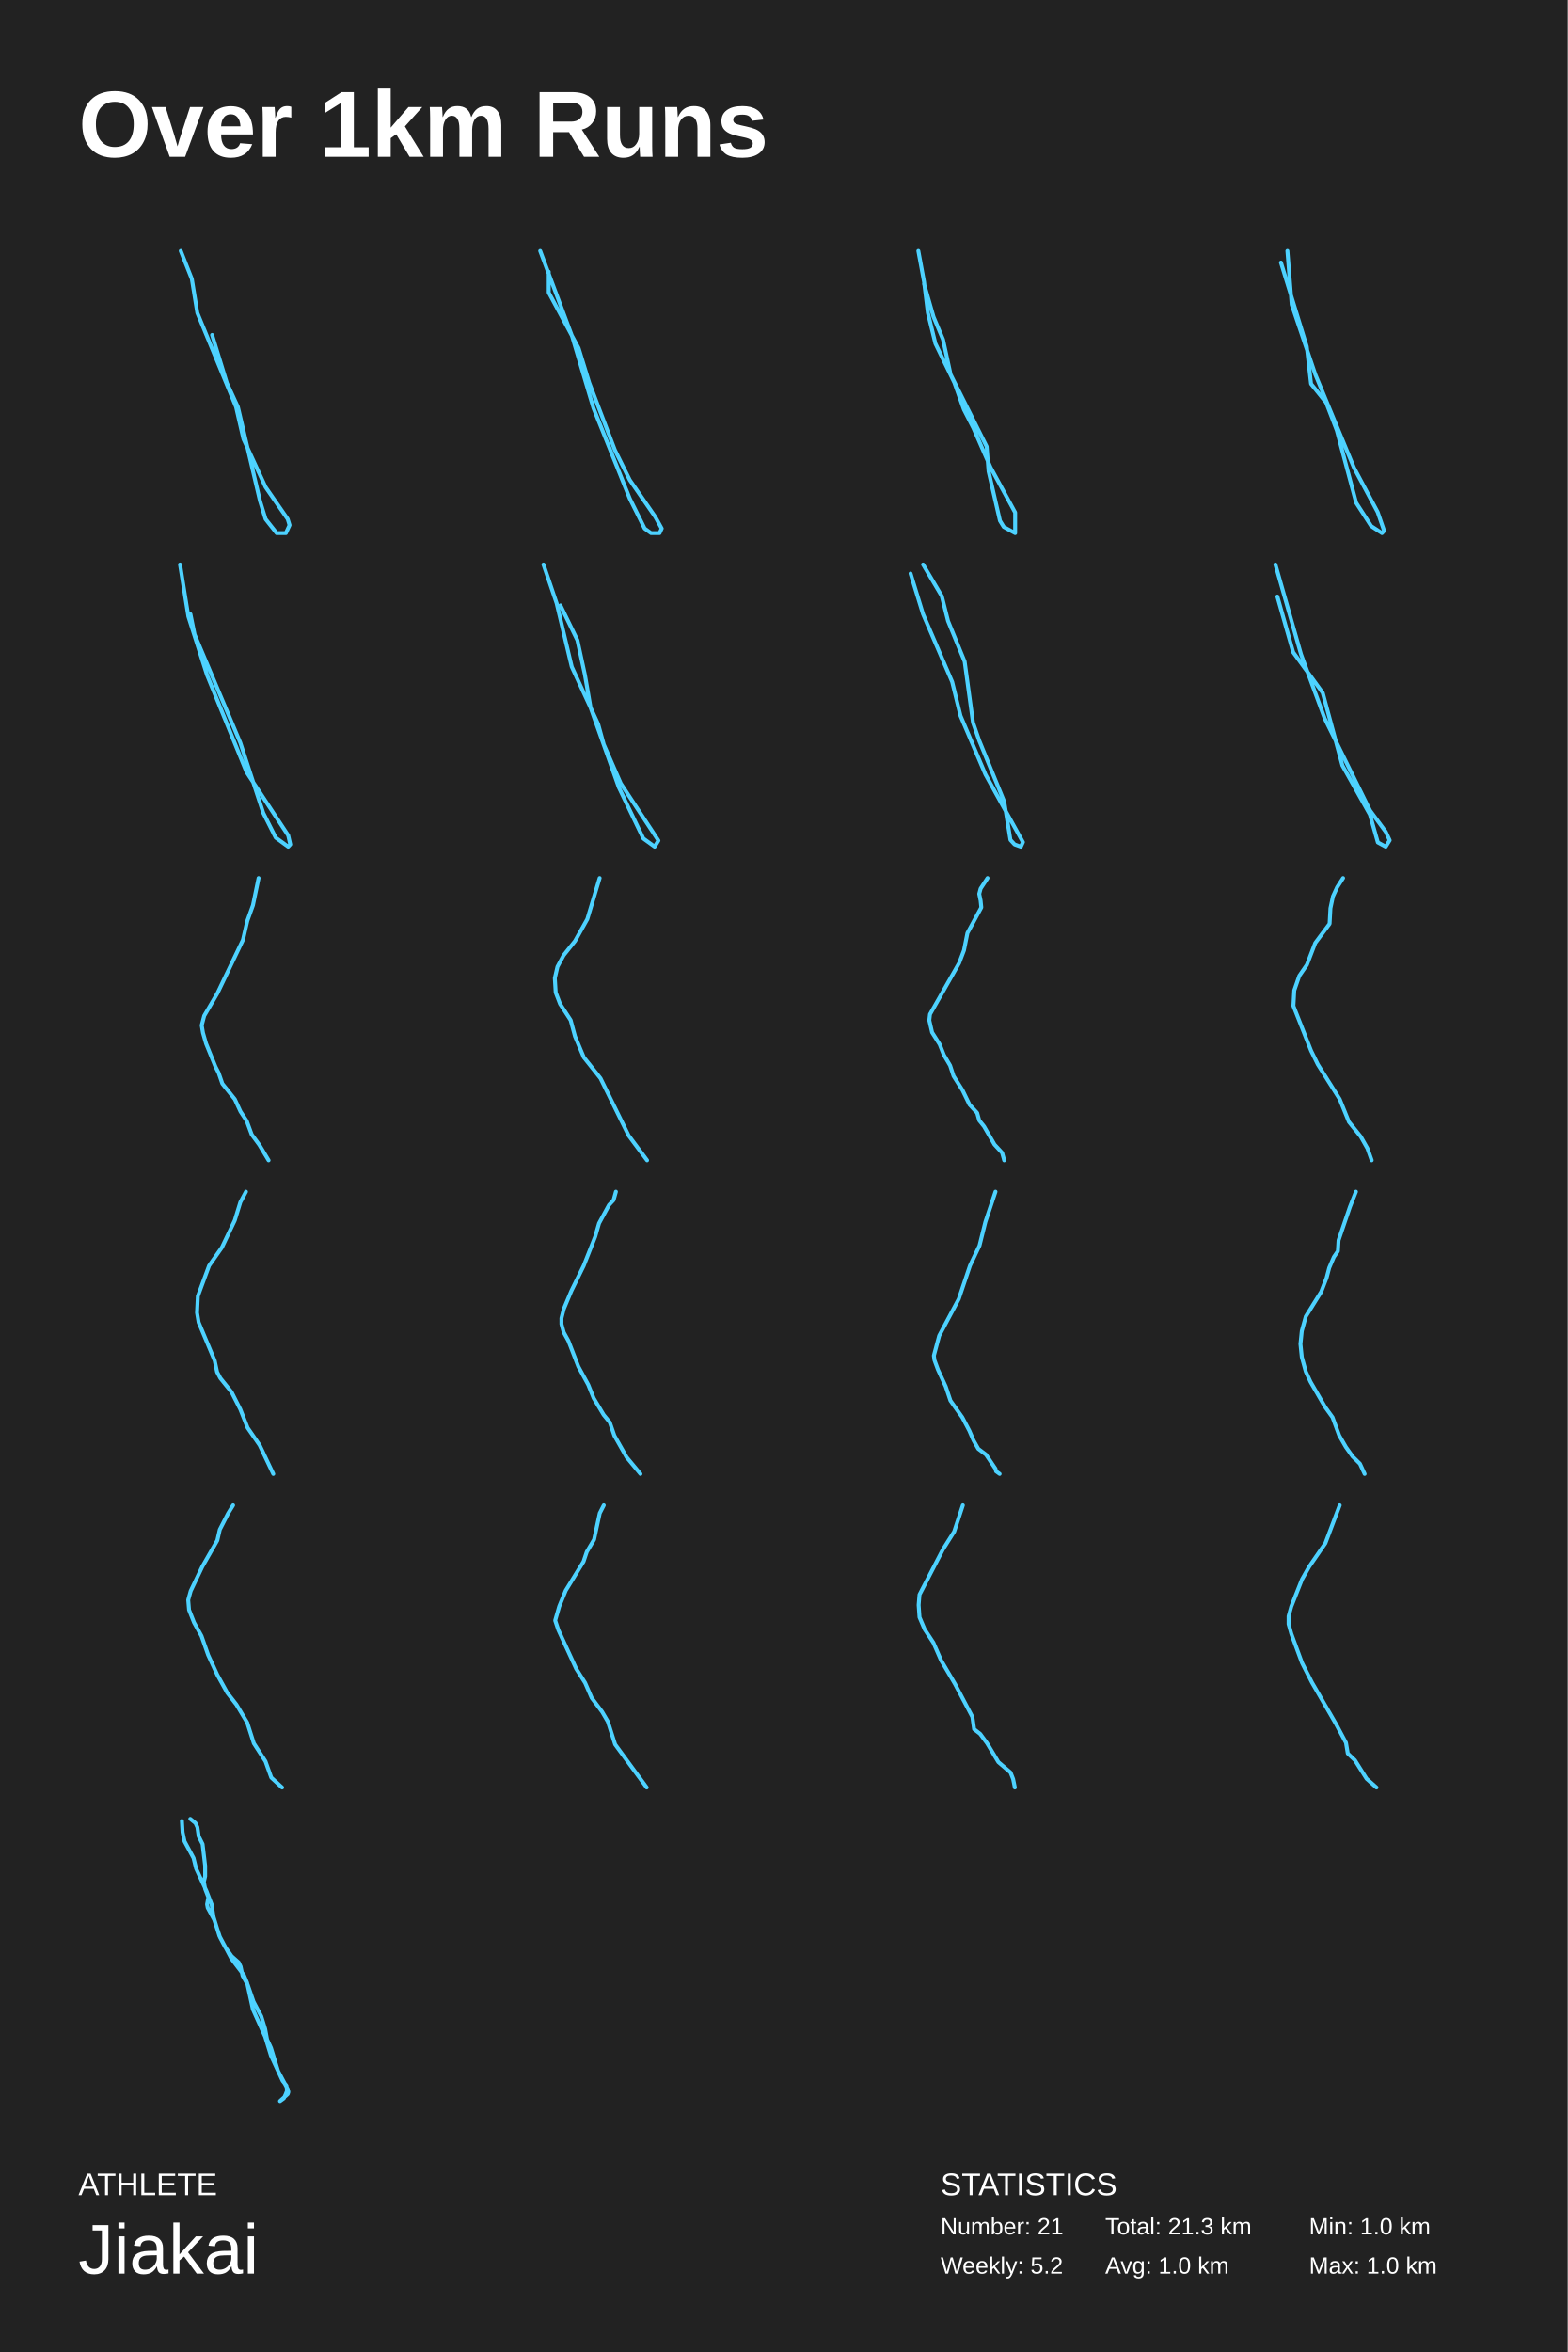
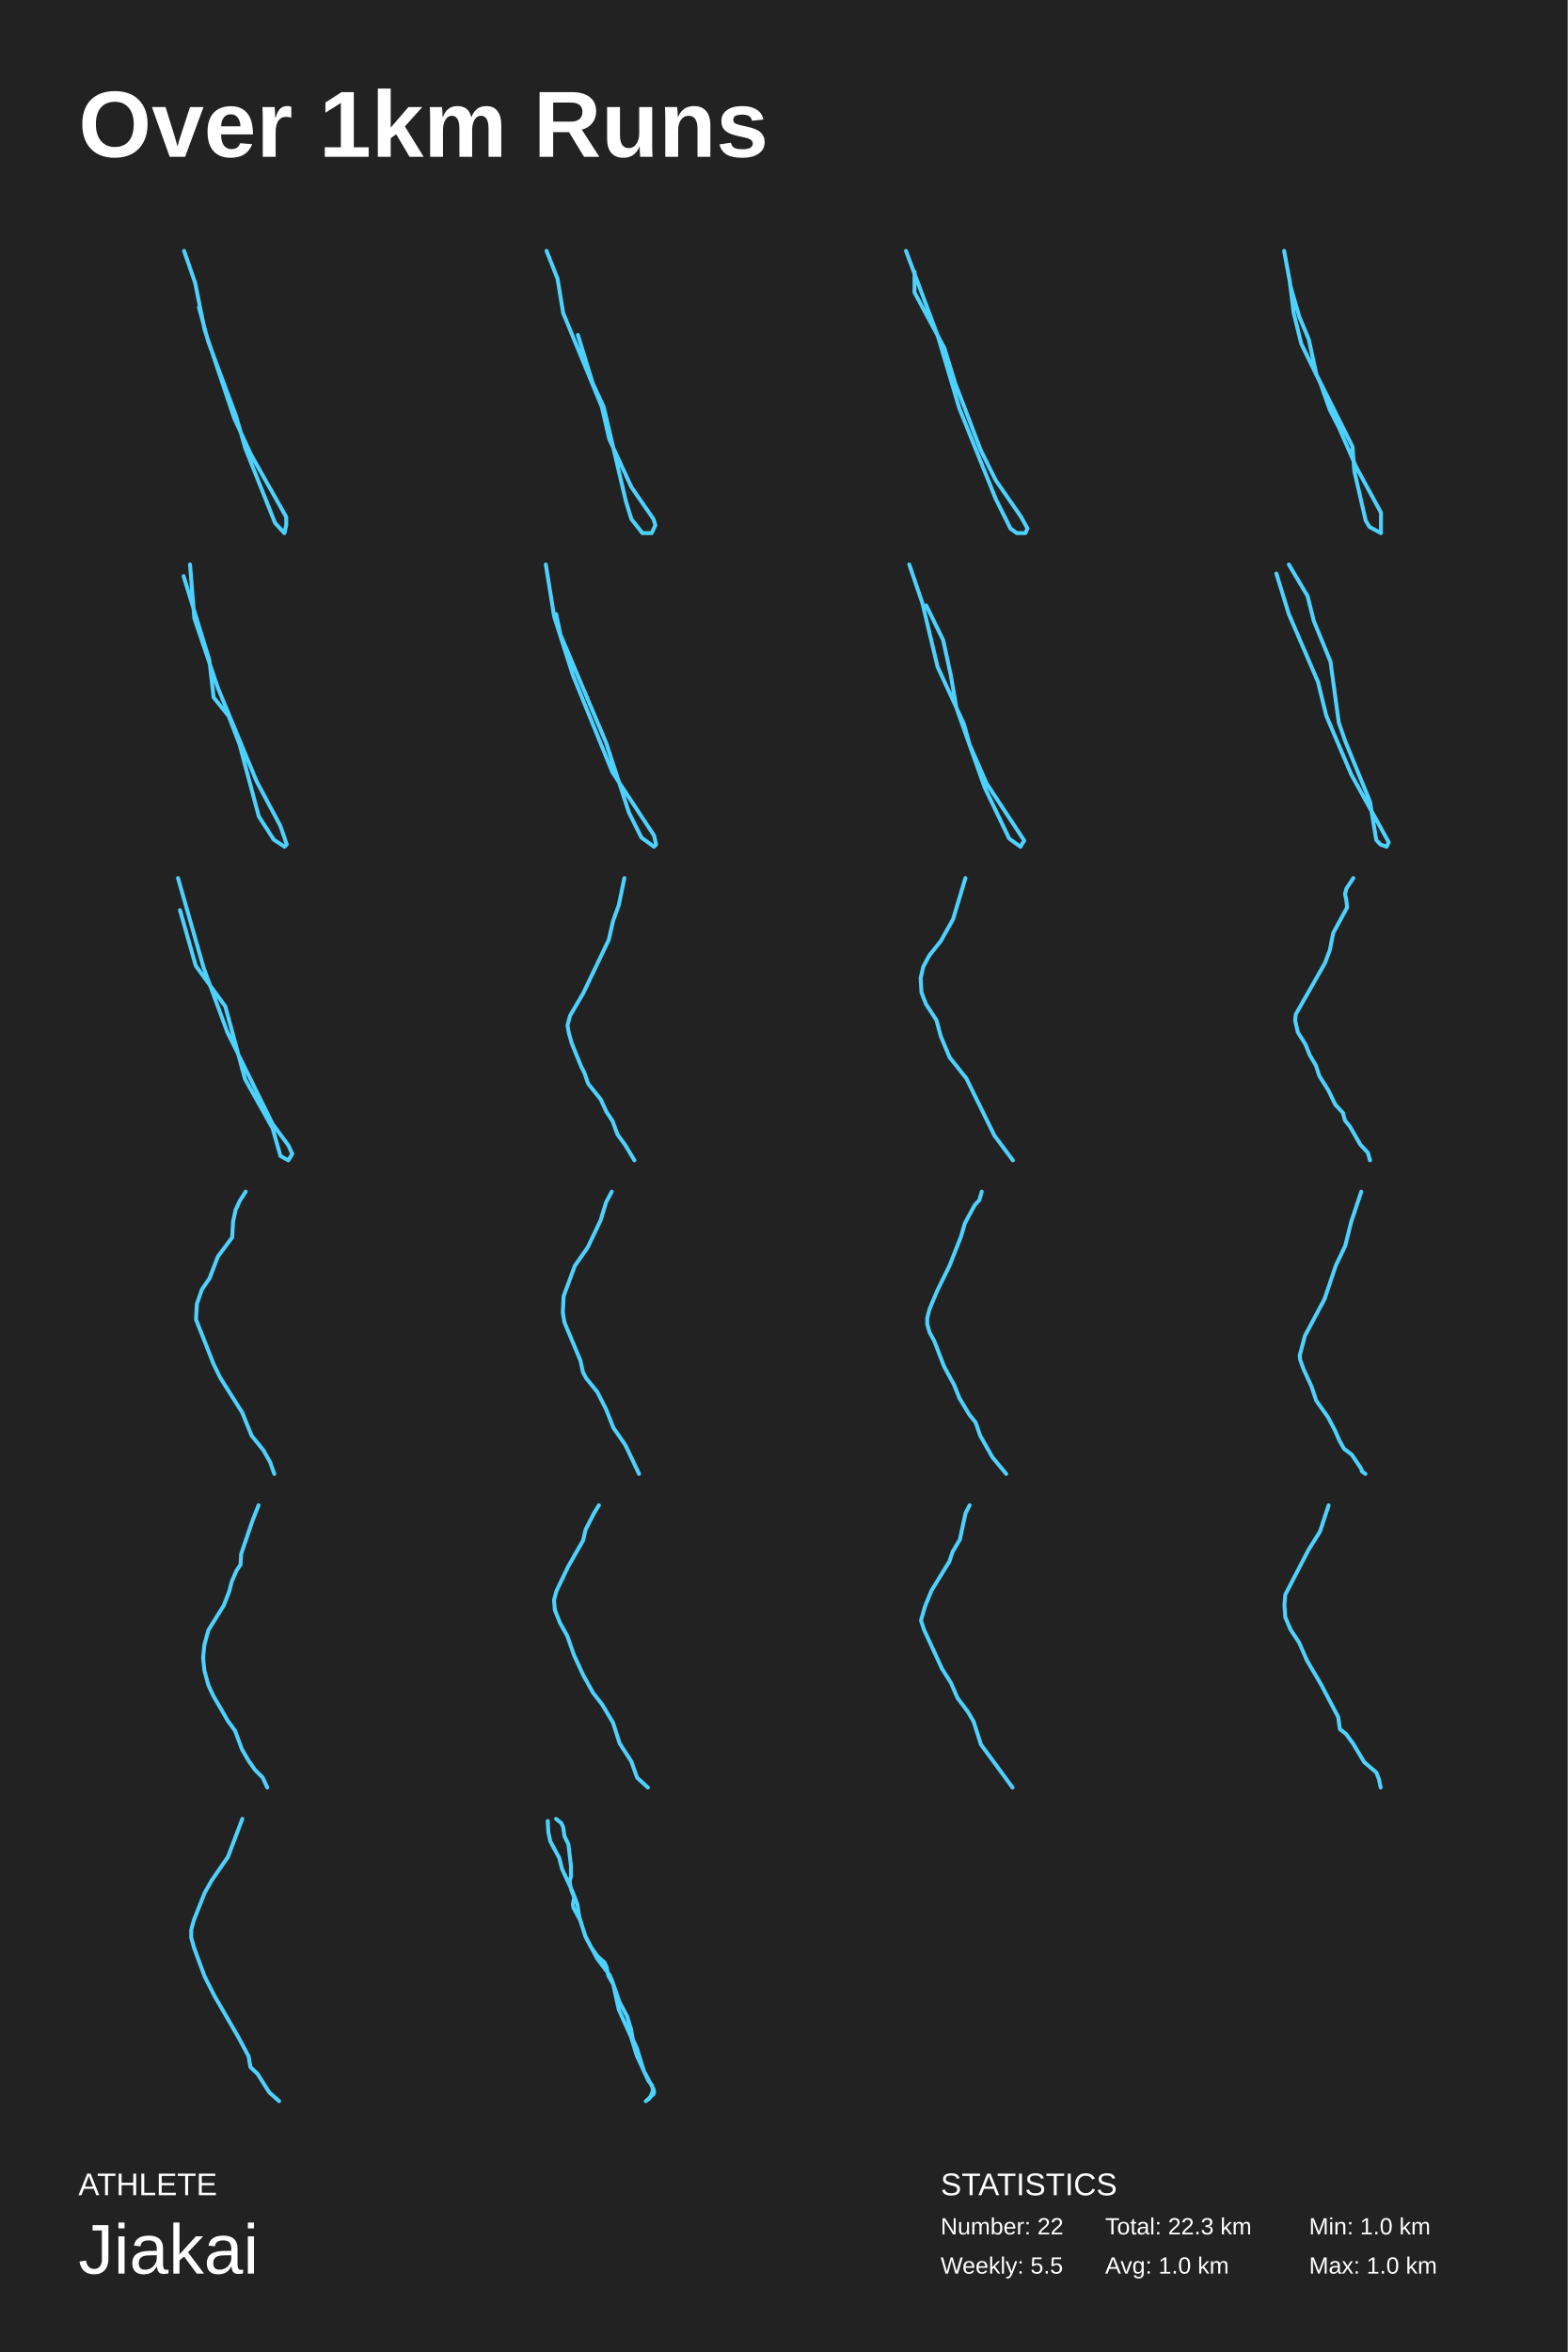
<svg xmlns="http://www.w3.org/2000/svg" baseProfile="full" height="300mm" version="1.1" viewBox="0,0,200,300" width="200mm">
  <defs />
  <rect fill="#222222" height="300" width="200" x="0" y="0" />
  <text fill="#FFFFFF" style="font-size:12px; font-family:Arial; font-weight:bold;" x="10" y="20">Over 1km Runs</text>
  <text fill="#FFFFFF" style="font-size:4px; font-family:Arial" x="10" y="280">ATHLETE</text>
  <text fill="#FFFFFF" style="font-size:9px; font-family:Arial" x="10" y="290">Jiakai</text>
  <text fill="#FFFFFF" style="font-size:4px; font-family:Arial" x="120" y="280">STATISTICS</text>
-   <text fill="#FFFFFF" style="font-size:3px; font-family:Arial" x="120" y="285">Number: 21</text>
-   <text fill="#FFFFFF" style="font-size:3px; font-family:Arial" x="120" y="290">Weekly: 5.2</text>
-   <text fill="#FFFFFF" style="font-size:3px; font-family:Arial" x="141" y="285">Total: 21.3 km</text>
+   <text fill="#FFFFFF" style="font-size:3px; font-family:Arial" x="120" y="285">Number: 22</text>
+   <text fill="#FFFFFF" style="font-size:3px; font-family:Arial" x="120" y="290">Weekly: 5.5</text>
+   <text fill="#FFFFFF" style="font-size:3px; font-family:Arial" x="141" y="285">Total: 22.3 km</text>
  <text fill="#FFFFFF" style="font-size:3px; font-family:Arial" x="141" y="290">Avg: 1.0 km</text>
  <text fill="#FFFFFF" style="font-size:3px; font-family:Arial" x="167" y="285">Min: 1.0 km</text>
  <text fill="#FFFFFF" style="font-size:3px; font-family:Arial" x="167" y="290">Max: 1.0 km</text>
-   <polyline fill="none" points="27.059,42.723 28.941,48.851 30.353,51.915 33.176,63.915 33.882,66.213 35.294,68.0 36.471,68.0 36.941,66.979 36.706,66.213 33.882,62.128 31.059,56 30.118,51.915 25.176,39.915 24.471,35.574 23.059,32.0" stroke="#4dd2ff" stroke-linecap="round" stroke-linejoin="round" stroke-width="0.5" />
-   <polyline fill="none" points="68.916,32.0 72.995,42.918 75.715,52.066 80.338,63.574 82.241,67.41 83.057,68.0 84.145,68.0 84.417,67.41 83.601,65.934 80.338,61.213 78.434,57.377 75.171,48.82 73.811,44.393 70.004,37.311 70.004,34.656" stroke="#4dd2ff" stroke-linecap="round" stroke-linejoin="round" stroke-width="0.5" />
-   <polyline fill="none" points="117.885,36.204 119.095,40.409 120.306,43.299 121.275,47.766 125.876,56.964 126.118,60.117 127.571,66.423 128.056,67.212 129.509,68.0 129.509,65.372 126.36,59.591 124.181,54.599 122.97,52.234 121.759,48.818 119.338,43.825 118.369,39.883 117.885,35.942 117.158,32.0" stroke="#4dd2ff" stroke-linecap="round" stroke-linejoin="round" stroke-width="0.5" />
-   <polyline fill="none" points="163.419,33.488 166.71,44.198 167.258,48.959 169.177,51.339 170.548,54.909 173.016,64.132 174.935,67.107 176.306,68.0 176.581,67.702 175.758,65.322 172.742,59.669 167.806,47.769 164.79,38.843 164.242,32.0" stroke="#4dd2ff" stroke-linecap="round" stroke-linejoin="round" stroke-width="0.5" />
-   <polyline fill="none" points="24.294,78.336 24.824,80.928 30.664,94.752 33.583,103.68 35.176,106.848 36.768,108.0 37.033,107.712 36.768,106.56 31.46,98.496 26.417,86.112 24.028,78.624 22.967,72.0" stroke="#4dd2ff" stroke-linecap="round" stroke-linejoin="round" stroke-width="0.5" />
-   <polyline fill="none" points="71.498,77.217 73.662,81.652 74.623,86.087 75.344,90.261 78.951,100.435 82.076,106.957 83.518,108.0 83.999,107.217 79.191,99.913 77.027,94.957 76.306,92.348 72.94,85.044 71.017,76.957 69.334,72.0" stroke="#4dd2ff" stroke-linecap="round" stroke-linejoin="round" stroke-width="0.5" />
-   <polyline fill="none" points="117.76,72.0 120.148,76.032 120.945,79.2 123.068,84.384 124.13,92.16 124.926,94.464 128.111,102.24 128.907,107.136 129.438,107.712 130.234,108.0 130.5,107.424 125.722,98.784 122.537,91.296 121.475,86.976 117.76,78.336 116.167,73.152" stroke="#4dd2ff" stroke-linecap="round" stroke-linejoin="round" stroke-width="0.5" />
-   <polyline fill="none" points="162.962,76.091 164.973,83.182 168.743,88.364 171.257,97.636 174.775,103.909 175.781,107.455 176.786,108.0 177.289,107.182 176.786,106.091 174.775,103.364 168.995,91.636 165.979,83.455 162.711,72.0" stroke="#4dd2ff" stroke-linecap="round" stroke-linejoin="round" stroke-width="0.5" />
-   <polyline fill="none" points="32.991,112.0 32.273,115.462 31.555,117.452 30.997,119.875 27.727,126.712 26.052,129.567 25.733,130.779 25.893,131.731 26.292,133.116 27.488,136.058 27.887,136.837 28.365,138.221 29.96,140.212 30.678,141.769 31.475,142.981 32.113,144.712 33.07,146.01 34.267,148.0" stroke="#4dd2ff" stroke-linecap="round" stroke-linejoin="round" stroke-width="0.5" />
-   <polyline fill="none" points="76.499,112.0 74.929,117.23 73.36,120.027 71.903,121.851 71.119,123.311 70.782,124.77 70.894,126.595 71.455,128.054 72.8,130.122 73.36,132.189 74.481,134.865 76.611,137.541 80.197,144.838 82.551,148.0" stroke="#4dd2ff" stroke-linecap="round" stroke-linejoin="round" stroke-width="0.5" />
-   <polyline fill="none" points="125.987,112.0 125.103,113.344 124.926,114.016 125.103,114.88 125.191,115.744 123.422,119.008 122.979,121.216 122.36,122.848 118.644,129.376 118.556,130.144 118.91,131.68 119.883,133.216 120.414,134.56 121.21,135.904 121.652,137.248 122.803,139.072 123.687,140.896 124.66,141.952 124.926,142.912 125.545,143.68 126.872,145.984 127.845,147.04 128.111,148.0" stroke="#4dd2ff" stroke-linecap="round" stroke-linejoin="round" stroke-width="0.5" />
-   <polyline fill="none" points="171.342,112.0 170.591,113.165 170.054,114.33 169.732,115.845 169.624,117.825 167.799,120.272 166.725,123.068 165.759,124.466 165.115,126.33 165.007,128.311 167.262,134.02 168.121,135.767 170.913,140.194 172.094,143.107 173.597,144.971 174.456,146.485 174.993,148.0" stroke="#4dd2ff" stroke-linecap="round" stroke-linejoin="round" stroke-width="0.5" />
-   <polyline fill="none" points="31.382,152.0 30.666,153.333 29.949,155.667 28.31,159.111 26.672,161.445 25.239,165.333 25.136,167.445 25.341,168.667 27.389,173.556 27.696,175 28.106,175.778 29.539,177.556 30.666,179.778 31.587,182.111 33.123,184.333 34.864,188.0" stroke="#4dd2ff" stroke-linecap="round" stroke-linejoin="round" stroke-width="0.5" />
-   <polyline fill="none" points="78.575,152.0 78.281,153.062 77.694,153.699 76.422,156.035 75.933,157.735 74.465,161.451 72.899,164.637 71.92,166.974 71.627,168.142 71.627,168.885 71.92,169.947 72.507,171.009 73.78,174.301 75.052,176.637 75.737,178.336 77.009,180.46 77.792,181.416 78.379,183.115 79.945,185.876 81.707,188.0" stroke="#4dd2ff" stroke-linecap="round" stroke-linejoin="round" stroke-width="0.5" />
-   <polyline fill="none" points="126.999,152.0 125.714,155.854 124.958,158.888 123.749,161.431 122.313,165.695 119.819,170.369 119.139,172.911 119.215,173.485 119.668,174.715 120.651,176.848 121.255,178.652 122.767,180.784 123.673,182.506 124.202,183.736 124.807,184.802 125.789,185.54 126.999,187.344 127.074,187.672 127.528,188.0" stroke="#4dd2ff" stroke-linecap="round" stroke-linejoin="round" stroke-width="0.5" />
-   <polyline fill="none" points="172.985,152.0 172.217,153.943 170.768,158.201 170.682,159.589 170.171,160.329 169.574,161.717 169.232,163.013 168.55,164.771 166.589,167.918 166.077,169.769 165.906,171.435 166.077,173.1 166.589,174.951 167.186,176.247 169.062,179.486 170,180.782 170.853,183.095 171.706,184.576 172.559,185.779 173.497,186.704 174.094,188.0" stroke="#4dd2ff" stroke-linecap="round" stroke-linejoin="round" stroke-width="0.5" />
-   <polyline fill="none" points="29.735,192.0 29.099,193.035 28.039,195.105 27.721,196.486 25.813,199.821 24.329,202.927 24.011,204.077 24.117,205.342 24.753,206.952 25.707,208.677 26.555,211.093 27.721,213.623 28.993,215.923 30.159,217.419 31.537,219.719 32.385,222.364 33.869,224.665 34.611,226.735 35.989,228.0" stroke="#4dd2ff" stroke-linecap="round" stroke-linejoin="round" stroke-width="0.5" />
-   <polyline fill="none" points="77.028,192.0 76.512,193.009 75.788,196.374 74.858,197.944 74.445,199.178 72.171,202.879 71.344,204.897 70.827,206.692 71.241,207.925 73.514,212.86 74.651,214.654 75.478,216.561 76.822,218.355 77.545,219.589 78.475,222.505 82.506,228.0" stroke="#4dd2ff" stroke-linecap="round" stroke-linejoin="round" stroke-width="0.5" />
-   <polyline fill="none" points="122.836,192.0 121.73,195.36 120.292,197.64 117.306,203.4 117.196,204.72 117.306,206.28 117.97,207.84 119.076,209.52 120.071,211.8 121.84,214.8 124.052,219 124.273,220.56 125.047,221.16 125.932,222.36 127.37,224.76 128.918,226.08 129.25,226.92 129.471,228.0" stroke="#4dd2ff" stroke-linecap="round" stroke-linejoin="round" stroke-width="0.5" />
-   <polyline fill="none" points="170.915,192.0 169.085,196.841 167.026,199.821 166.11,201.435 164.738,204.91 164.394,206.152 164.394,207.145 164.738,208.386 166.11,212.11 167.369,214.593 170.458,219.931 171.716,222.29 171.945,223.655 172.86,224.524 174.347,226.883 175.606,228.0" stroke="#4dd2ff" stroke-linecap="round" stroke-linejoin="round" stroke-width="0.5" />
-   <polyline fill="none" points="24.278,232.0 24.937,232.536 25.184,233.072 25.349,234.233 25.843,235.216 26.172,237.985 26.172,239.325 26.007,240.04 26.172,240.933 26.584,242.005 26.419,242.898 26.501,243.345 27.324,244.864 28.065,247.097 28.724,248.348 29.547,249.509 30.453,250.313 30.7,250.849 30.947,252.01 31.605,253.171 32.346,255.315 33.334,257.191 33.828,258.799 34.075,260.139 34.569,261.211 35.475,264.159 36.709,266.481 36.792,266.839 36.709,267.107 35.722,268.0 36.215,267.643 36.462,267.107 36.627,266.66 36.545,266.035 36.051,265.409 34.569,262.194 33.828,259.782 32.264,256.298 31.523,252.903 31.111,251.921 29.547,249.866 27.983,246.918 27.242,244.506 26.995,242.898 26.337,241.201 25.019,238.343 24.69,237.003 23.538,234.859 23.291,233.697 23.208,232.268" stroke="#4dd2ff" stroke-linecap="round" stroke-linejoin="round" stroke-width="0.5" />
+   <polyline fill="none" points="25.379,39.2 26.564,43.571 30.118,53.086 31.303,57.2 35.095,66.714 36.28,68.0 36.517,66.971 36.517,65.943 32.014,57.971 29.882,53.343 26.09,42.029 24.905,36.114 23.483,32.0" stroke="#4dd2ff" stroke-linecap="round" stroke-linejoin="round" stroke-width="0.5" />
+   <polyline fill="none" points="73.725,42.723 75.608,48.851 77.02,51.915 79.843,63.915 80.549,66.213 81.961,68.0 83.137,68.0 83.608,66.979 83.373,66.213 80.549,62.128 77.725,56 76.784,51.915 71.843,39.915 71.137,35.574 69.725,32.0" stroke="#4dd2ff" stroke-linecap="round" stroke-linejoin="round" stroke-width="0.5" />
+   <polyline fill="none" points="115.583,32.0 119.662,42.918 122.382,52.066 127.005,63.574 128.908,67.41 129.724,68.0 130.812,68.0 131.084,67.41 130.268,65.934 127.005,61.213 125.101,57.377 121.838,48.82 120.478,44.393 116.671,37.311 116.671,34.656" stroke="#4dd2ff" stroke-linecap="round" stroke-linejoin="round" stroke-width="0.5" />
+   <polyline fill="none" points="164.551,36.204 165.762,40.409 166.973,43.299 167.942,47.766 172.543,56.964 172.785,60.117 174.238,66.423 174.722,67.212 176.175,68.0 176.175,65.372 173.027,59.591 170.848,54.599 169.637,52.234 168.426,48.818 166.004,43.825 165.036,39.883 164.551,35.942 163.825,32.0" stroke="#4dd2ff" stroke-linecap="round" stroke-linejoin="round" stroke-width="0.5" />
+   <polyline fill="none" points="23.419,73.488 26.71,84.198 27.258,88.959 29.177,91.339 30.548,94.909 33.016,104.132 34.935,107.107 36.306,108.0 36.581,107.702 35.758,105.322 32.742,99.669 27.806,87.769 24.79,78.843 24.242,72.0" stroke="#4dd2ff" stroke-linecap="round" stroke-linejoin="round" stroke-width="0.5" />
+   <polyline fill="none" points="70.96,78.336 71.491,80.928 77.33,94.752 80.25,103.68 81.842,106.848 83.435,108.0 83.7,107.712 83.435,106.56 78.126,98.496 73.084,86.112 70.695,78.624 69.633,72.0" stroke="#4dd2ff" stroke-linecap="round" stroke-linejoin="round" stroke-width="0.5" />
+   <polyline fill="none" points="118.164,77.217 120.328,81.652 121.29,86.087 122.011,90.261 125.617,100.435 128.743,106.957 130.185,108.0 130.666,107.217 125.858,99.913 123.694,94.957 122.973,92.348 119.607,85.044 117.684,76.957 116.001,72.0" stroke="#4dd2ff" stroke-linecap="round" stroke-linejoin="round" stroke-width="0.5" />
+   <polyline fill="none" points="164.426,72.0 166.815,76.032 167.611,79.2 169.735,84.384 170.796,92.16 171.592,94.464 174.777,102.24 175.574,107.136 176.105,107.712 176.901,108.0 177.166,107.424 172.389,98.784 169.204,91.296 168.142,86.976 164.426,78.336 162.834,73.152" stroke="#4dd2ff" stroke-linecap="round" stroke-linejoin="round" stroke-width="0.5" />
+   <polyline fill="none" points="22.962,116.091 24.973,123.182 28.743,128.364 31.257,137.636 34.775,143.909 35.781,147.455 36.786,148.0 37.289,147.182 36.786,146.091 34.775,143.364 28.995,131.636 25.979,123.455 22.711,112.0" stroke="#4dd2ff" stroke-linecap="round" stroke-linejoin="round" stroke-width="0.5" />
+   <polyline fill="none" points="79.657,112.0 78.94,115.462 78.222,117.452 77.664,119.875 74.394,126.712 72.719,129.567 72.4,130.779 72.56,131.731 72.958,133.116 74.155,136.058 74.553,136.837 75.032,138.221 76.627,140.212 77.345,141.769 78.142,142.981 78.78,144.712 79.737,146.01 80.933,148.0" stroke="#4dd2ff" stroke-linecap="round" stroke-linejoin="round" stroke-width="0.5" />
+   <polyline fill="none" points="123.165,112.0 121.596,117.23 120.027,120.027 118.57,121.851 117.785,123.311 117.449,124.77 117.561,126.595 118.122,128.054 119.466,130.122 120.027,132.189 121.148,134.865 123.277,137.541 126.864,144.838 129.218,148.0" stroke="#4dd2ff" stroke-linecap="round" stroke-linejoin="round" stroke-width="0.5" />
+   <polyline fill="none" points="172.654,112.0 171.769,113.344 171.592,114.016 171.769,114.88 171.858,115.744 170.088,119.008 169.646,121.216 169.027,122.848 165.311,129.376 165.223,130.144 165.577,131.68 166.55,133.216 167.08,134.56 167.877,135.904 168.319,137.248 169.469,139.072 170.354,140.896 171.327,141.952 171.592,142.912 172.212,143.68 173.539,145.984 174.512,147.04 174.777,148.0" stroke="#4dd2ff" stroke-linecap="round" stroke-linejoin="round" stroke-width="0.5" />
+   <polyline fill="none" points="31.342,152.0 30.591,153.165 30.054,154.33 29.732,155.845 29.624,157.825 27.799,160.272 26.725,163.068 25.759,164.466 25.115,166.33 25.007,168.311 27.262,174.02 28.121,175.767 30.913,180.194 32.094,183.107 33.597,184.971 34.456,186.485 34.993,188.0" stroke="#4dd2ff" stroke-linecap="round" stroke-linejoin="round" stroke-width="0.5" />
+   <polyline fill="none" points="78.049,152.0 77.332,153.333 76.615,155.667 74.977,159.111 73.339,161.445 71.905,165.333 71.803,167.445 72.008,168.667 74.056,173.556 74.363,175 74.772,175.778 76.206,177.556 77.332,179.778 78.254,182.111 79.79,184.333 81.53,188.0" stroke="#4dd2ff" stroke-linecap="round" stroke-linejoin="round" stroke-width="0.5" />
+   <polyline fill="none" points="125.242,152.0 124.948,153.062 124.361,153.699 123.089,156.035 122.599,157.735 121.131,161.451 119.566,164.637 118.587,166.974 118.293,168.142 118.293,168.885 118.587,169.947 119.174,171.009 120.446,174.301 121.719,176.637 122.404,178.336 123.676,180.46 124.459,181.416 125.046,183.115 126.612,185.876 128.373,188.0" stroke="#4dd2ff" stroke-linecap="round" stroke-linejoin="round" stroke-width="0.5" />
+   <polyline fill="none" points="173.665,152.0 172.381,155.854 171.625,158.888 170.416,161.431 168.98,165.695 166.486,170.369 165.806,172.911 165.881,173.485 166.335,174.715 167.317,176.848 167.922,178.652 169.433,180.784 170.34,182.506 170.869,183.736 171.474,184.802 172.456,185.54 173.665,187.344 173.741,187.672 174.194,188.0" stroke="#4dd2ff" stroke-linecap="round" stroke-linejoin="round" stroke-width="0.5" />
+   <polyline fill="none" points="32.985,192.0 32.217,193.943 30.768,198.201 30.682,199.589 30.171,200.329 29.574,201.717 29.232,203.013 28.55,204.771 26.589,207.918 26.077,209.769 25.906,211.435 26.077,213.1 26.589,214.951 27.186,216.247 29.062,219.486 30,220.782 30.853,223.095 31.706,224.576 32.559,225.779 33.497,226.704 34.094,228.0" stroke="#4dd2ff" stroke-linecap="round" stroke-linejoin="round" stroke-width="0.5" />
+   <polyline fill="none" points="76.402,192.0 75.766,193.035 74.706,195.105 74.388,196.486 72.48,199.821 70.996,202.927 70.678,204.077 70.784,205.342 71.42,206.952 72.374,208.677 73.222,211.093 74.388,213.623 75.66,215.923 76.826,217.419 78.204,219.719 79.052,222.364 80.535,224.665 81.277,226.735 82.655,228.0" stroke="#4dd2ff" stroke-linecap="round" stroke-linejoin="round" stroke-width="0.5" />
+   <polyline fill="none" points="123.695,192.0 123.178,193.009 122.455,196.374 121.525,197.944 121.111,199.178 118.837,202.879 118.011,204.897 117.494,206.692 117.907,207.925 120.181,212.86 121.318,214.654 122.145,216.561 123.488,218.355 124.212,219.589 125.142,222.505 129.173,228.0" stroke="#4dd2ff" stroke-linecap="round" stroke-linejoin="round" stroke-width="0.5" />
+   <polyline fill="none" points="169.502,192.0 168.396,195.36 166.959,197.64 163.973,203.4 163.862,204.72 163.973,206.28 164.636,207.84 165.742,209.52 166.738,211.8 168.507,214.8 170.719,219 170.94,220.56 171.714,221.16 172.599,222.36 174.036,224.76 175.585,226.08 175.916,226.92 176.138,228.0" stroke="#4dd2ff" stroke-linecap="round" stroke-linejoin="round" stroke-width="0.5" />
+   <polyline fill="none" points="30.915,232.0 29.085,236.841 27.026,239.821 26.11,241.435 24.738,244.91 24.394,246.152 24.394,247.145 24.738,248.386 26.11,252.11 27.369,254.593 30.458,259.931 31.716,262.29 31.945,263.655 32.86,264.524 34.347,266.883 35.606,268.0" stroke="#4dd2ff" stroke-linecap="round" stroke-linejoin="round" stroke-width="0.5" />
+   <polyline fill="none" points="70.945,232.0 71.604,232.536 71.851,233.072 72.015,234.233 72.509,235.216 72.839,237.985 72.839,239.325 72.674,240.04 72.839,240.933 73.25,242.005 73.086,242.898 73.168,243.345 73.991,244.864 74.732,247.097 75.391,248.348 76.214,249.509 77.119,250.313 77.366,250.849 77.613,252.01 78.272,253.171 79.013,255.315 80.001,257.191 80.495,258.799 80.742,260.139 81.236,261.211 82.141,264.159 83.376,266.481 83.458,266.839 83.376,267.107 82.388,268.0 82.882,267.643 83.129,267.107 83.294,266.66 83.211,266.035 82.717,265.409 81.236,262.194 80.495,259.782 78.931,256.298 78.19,252.903 77.778,251.921 76.214,249.866 74.65,246.918 73.909,244.506 73.662,242.898 73.003,241.201 71.686,238.343 71.357,237.003 70.204,234.859 69.957,233.697 69.875,232.268" stroke="#4dd2ff" stroke-linecap="round" stroke-linejoin="round" stroke-width="0.5" />
</svg>
